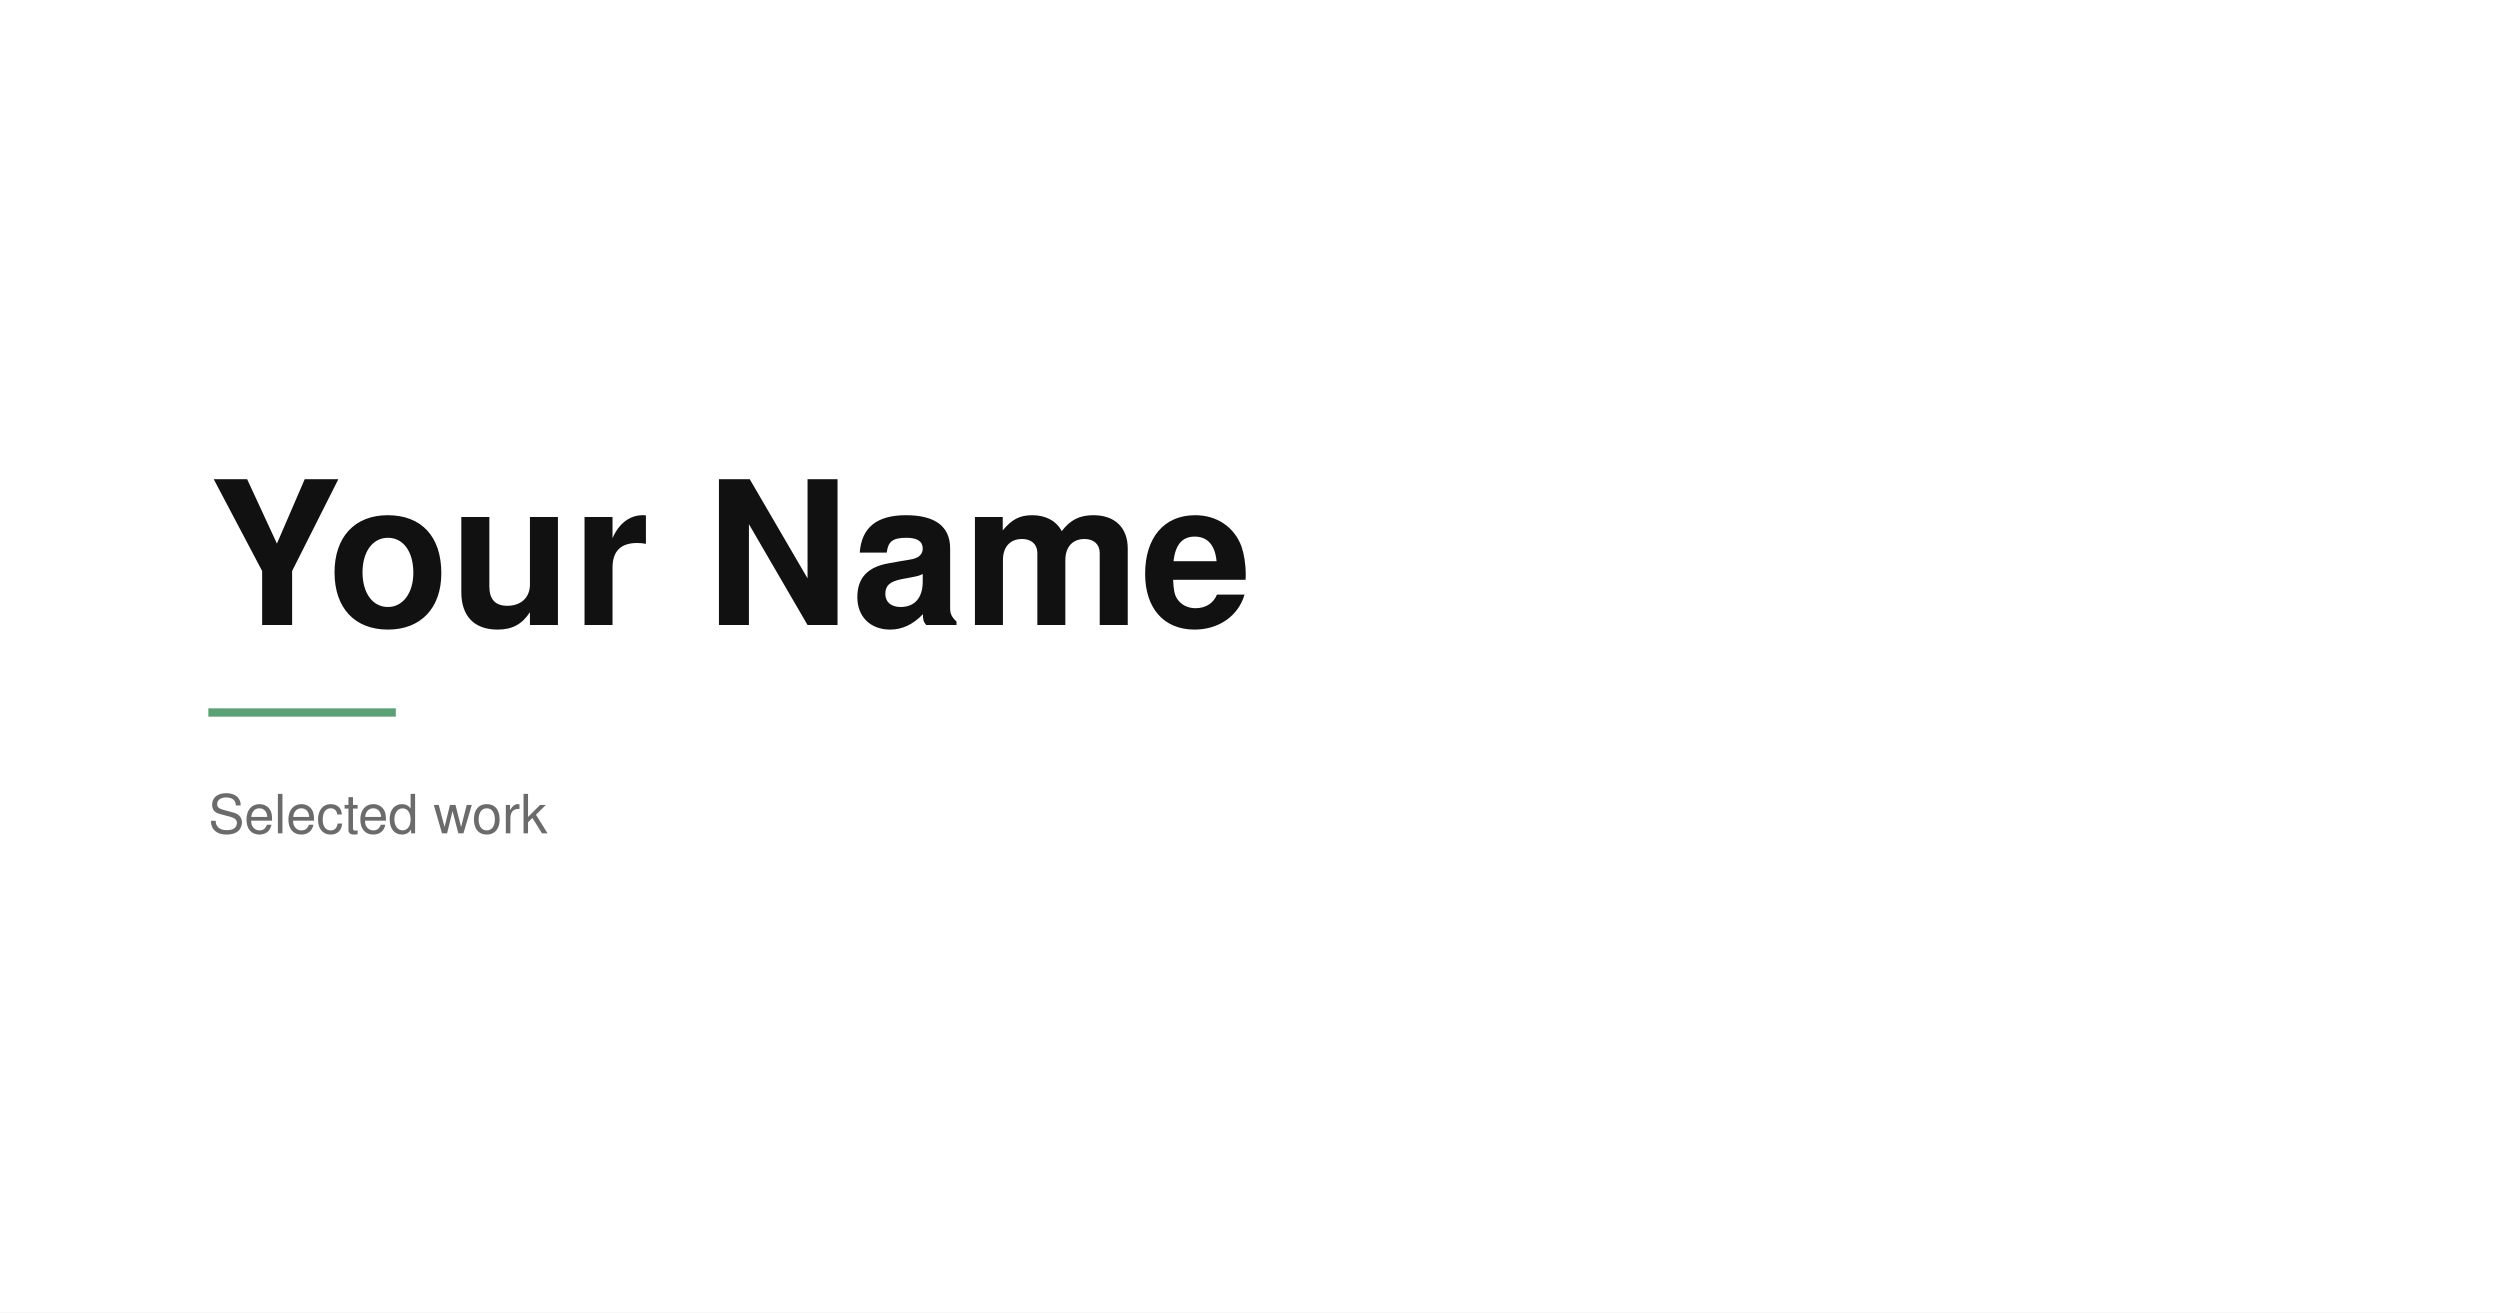
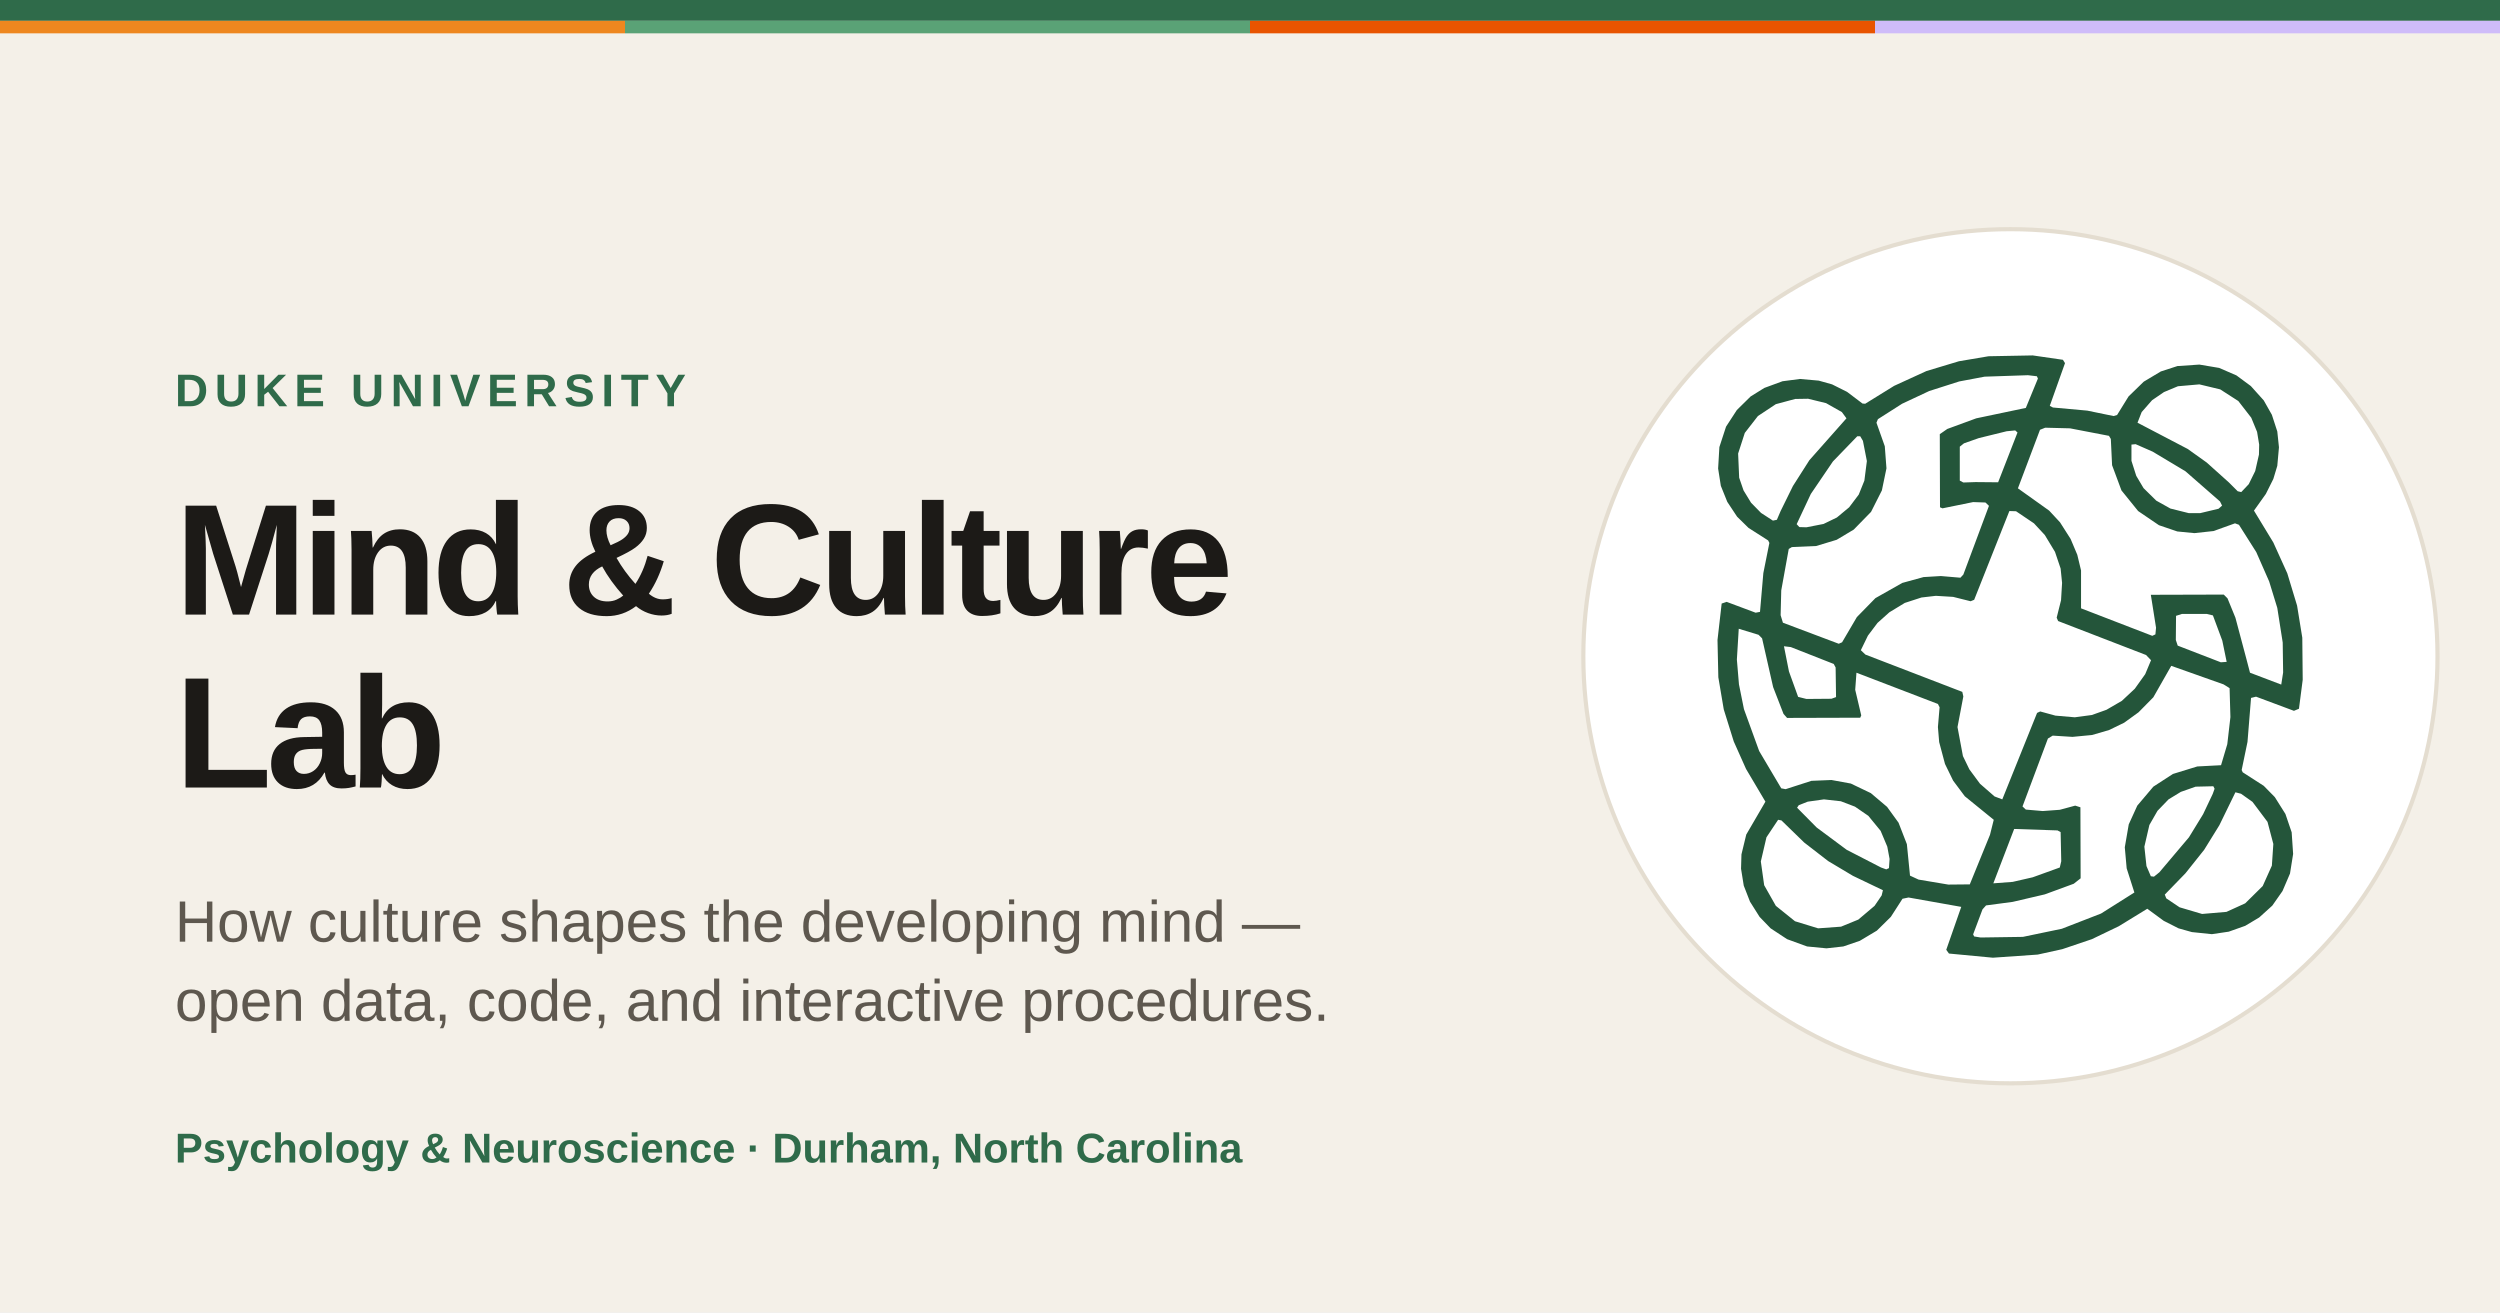
- <svg xmlns="http://www.w3.org/2000/svg" width="1200" height="630" viewBox="0 0 1200 630" role="img" aria-label="Your Name Quartz portfolio">
-   <rect width="1200" height="630" fill="#ffffff" />
-   <text x="100" y="300" font-family="Helvetica, Arial, sans-serif" font-size="96" font-weight="700" fill="#111">Your Name</text>
-   <rect x="100" y="340" width="90" height="4" fill="#5aa276" />
-   <text x="100" y="400" font-family="Helvetica, Arial, sans-serif" font-size="26" fill="#6b6b6b">Selected work</text>
+ <svg xmlns="http://www.w3.org/2000/svg" viewBox="0 0 1200 630" role="img" aria-label="Mind &amp; Culture Lab — Duke University">
+   <rect width="1200" height="630" fill="#f4f0e8" />
+   <rect x="0" y="0" width="1200" height="10" fill="#2f6b4a" />
+   <rect x="0" y="10" width="300" height="6" fill="#ee871f" />
+   <rect x="300" y="10" width="300" height="6" fill="#5aa276" />
+   <rect x="600" y="10" width="300" height="6" fill="#e85400" />
+   <rect x="900" y="10" width="300" height="6" fill="#cfbcf9" />
+   <circle cx="965" cy="315" r="205" fill="#ffffff" stroke="#e4ddd0" stroke-width="2" />
+   <path d="M954.5 171.0L940.3 173.4L924.7 178.1L909.2 185.2L895.3 193.8L894.0 193.7L886.6 188.1L879.4 184.5L873.0 182.7L864.0 181.9L855.6 183.0L846.9 186.2L840.3 190.3L833.7 196.8L828.5 204.8L825.3 214.6L824.7 224.9L826.0 233.2L829.1 240.9L833.8 248.0L839.3 253.4L848.7 259.4L849.3 260.6L846.4 275.1L844.8 293.7L842.7 294.1L828.8 288.9L826.4 289.7L824.4 307.2L824.8 325.1L827.4 340.5L832.2 355.9L838.1 369.1L847.4 384.8L838.2 400.6L835.9 410.1L835.7 417.0L837.0 425.1L840.0 432.8L844.6 440.1L849.9 445.6L857.8 450.8L867.4 454.3L876.7 455.2L884.8 454.3L892.7 451.6L900.9 446.7L907.6 440.1L913.2 431.4L916.1 430.8L941.4 435.3L934.2 455.9L935.5 457.7L956.6 459.7L978.1 458.2L989.9 455.6L1004.1 450.8L1017.0 444.6L1030.7 436.2L1038.6 442.0L1045.7 445.6L1052.1 447.4L1061.7 448.4L1069.8 447.2L1077.7 444.4L1084.4 440.4L1090.7 434.7L1095.6 427.7L1099.2 419.3L1100.7 409.9L1100.0 399.5L1097.0 390.7L1091.9 382.6L1086.6 377.2L1076.5 370.7L1076.0 369.6L1078.8 356.1L1080.5 335.0L1082.9 334.4L1101.1 341.2L1103.5 340.2L1105.3 326.3L1105.1 306.1L1102.6 290.7L1097.9 275.2L1091.2 260.4L1081.9 245.1L1087.6 237.1L1091.2 229.9L1093.1 223.6L1093.9 214.7L1093.1 207.1L1090.5 199.1L1086.6 192.2L1080.4 185.3L1073.5 180.2L1065.2 176.6L1055.7 175.0L1045.2 175.7L1037.2 178.3L1029.0 183.2L1021.7 190.3L1016.2 199.2L1014.5 199.7L1001.9 197.1L985.4 195.6L983.9 194.8L991.2 174.3L990.2 172.7L975.7 170.6ZM952.6 180.8L973.4 180.1L977.7 180.6L978.2 181.7L972.4 195.8L948.6 200.8L934.7 205.9L931.1 208.4L931.2 243.5L932.4 244.0L947.1 241.0L953.0 241.2L954.7 242.8L942.4 275.8L941.0 277.3L931.6 276.5L923.3 277.0L913.1 279.8L900.2 287.1L891.3 296.2L884.2 308.3L882.6 309.0L855.8 298.9L854.7 295.3L855.0 283.4L858.6 263.5L860.1 262.6L871.7 262.1L881.6 259.1L889.8 254.2L898.1 245.7L903.3 235.4L905.5 224.8L904.7 214.2L900.7 202.9L901.4 201.2L913.0 193.8L926.0 187.7L940.4 183.1ZM1045.4 185.4L1055.7 184.5L1065.7 186.9L1074.4 192.5L1080.6 200.5L1083.4 207.3L1084.4 213.4L1084.3 218.2L1082.5 226.1L1079.4 232.4L1075.8 236.2L1074.1 235.8L1069.9 231.6L1059.2 222.0L1050.1 215.5L1026.0 202.9L1028.0 197.8L1033.0 192.1L1038.7 188.2ZM861.7 191.5L867.9 191.4L876.5 193.5L884.1 197.8L886.3 200.8L868.5 220.9L860.6 233.3L854.7 245.3L852.9 249.5L851.0 249.9L845.3 246.2L840.5 241.3L836.9 235.4L834.8 229.3L834.3 217.7L837.5 207.8L843.8 199.7L852.4 194.0ZM979.2 206.3L981.7 205.3L993.6 205.6L1012.3 209.2L1013.2 210.7L1013.8 223.3L1018.3 235.4L1026.3 245.3L1036.3 252.1L1045.1 255.1L1053.3 255.9L1062.5 254.9L1072.8 251.2L1074.7 251.9L1083.0 265.0L1089.2 279.1L1093.1 291.8L1095.7 308.4L1095.9 322.8L1095.0 328.6L1080.0 322.9L1078.3 316.4L1073.0 296.5L1069.2 287.2L1067.4 285.4L1032.4 285.5L1034.9 301.3L1034.6 304.5L1033.1 305.2L998.9 292.0L998.9 273.8L997.1 266.3L993.9 258.7L988.8 250.7L983.6 245.1L968.6 234.4ZM963.2 207.0L967.3 206.6L968.4 207.6L959.1 231.5L948.3 231.4L942.4 231.6L940.7 230.7L940.7 214.4L942.7 212.8L949.8 210.3ZM891.5 209.4L892.9 209.4L894.2 211.6L896.1 221.3L894.9 230.7L892.2 237.4L887.6 243.5L881.7 248.4L875.3 251.5L867.1 253.1L863.7 253.0L862.4 251.6L869.2 237.1L879.8 221.5ZM1023.1 213.4L1025.1 213.2L1033.3 216.8L1049.0 226.2L1065.6 240.7L1066.6 242.7L1064.9 244.2L1056.1 246.3L1050.6 246.3L1041.8 244.1L1035.0 240.3L1028.9 234.3L1025.4 228.4L1023.1 221.2ZM964.5 245.3L967.7 245.4L976.3 251.2L981.5 256.8L986.4 264.9L989.1 272.9L989.8 279.8L989.3 288.1L987.2 296.5L987.9 298.1L1030.1 314.4L1032.5 316.9L1029.7 323.6L1024.7 330.6L1018.5 336.4L1011.1 340.7L1004.1 343.2L995.9 344.3L986.6 343.5L979.3 341.5L977.8 342.2L961.1 383.7L957.4 382.3L950.4 376.2L945.3 369.3L942.2 362.9L939.6 349.0L942.4 334.3L941.9 332.1L895.4 314.2L893.2 312.1L896.6 305.1L901.2 299.0L906.9 293.9L914.3 289.4L922.3 286.8L929.2 286.0L937.5 286.5L945.9 288.6L947.6 287.9ZM1044.5 295.6L1047.3 294.7L1059.3 294.7L1062.2 295.4L1066.7 307.5L1068.8 317.7L1066.0 317.9L1045.3 309.9L1044.4 307.2ZM834.6 301.8L844.1 304.7L845.8 306.4L851.1 329.8L856.1 342.7L857.8 344.6L892.9 344.5L893.4 343.4L890.5 331.1L891.1 322.9L930.2 337.9L931.0 339.5L930.2 349.0L930.8 356.2L933.6 366.7L937.5 374.7L943.1 382.2L957.0 393.5L955.2 400.7L945.5 424.5L935.2 424.6L920.9 422.2L916.8 420.3L915.3 405.2L911.3 394.9L905.8 387.3L898.0 380.7L888.4 376.1L879.1 374.4L869.5 374.8L857.1 378.8L855.0 378.4L844.4 360.5L837.1 340.4L834.7 328.5L833.7 316.6ZM856.3 310.2L859.6 310.6L880.2 318.7L881.1 320.4L881.3 334.6L879.1 335.4L867.1 335.5L863.1 334.5L858.7 322.3ZM1042.2 319.6L1067.3 328.5L1070.2 330.3L1070.6 344.2L1069.1 357.2L1066.1 367.3L1054.7 367.9L1043.0 371.5L1033.6 377.6L1025.9 386.7L1021.8 395.7L1019.9 406.7L1020.8 416.8L1024.5 428.4L1008.5 438.5L989.7 445.8L971.0 449.7L950.7 450.0L947.6 449.5L947.1 448.5L951.6 436.5L953.3 434.6L966.1 432.9L981.5 429.3L995.4 424.2L998.7 421.6L998.6 387.5L996.1 386.7L988.7 388.7L980.5 389.3L972.4 388.6L970.8 387.1L983.0 354.5L985.3 353.1L994.8 353.7L1004.2 352.8L1012.4 350.4L1019.6 346.9L1026.5 341.9L1033.6 334.7ZM1053.9 377.6L1062.4 377.4L1063.0 378.6L1062.1 381.1L1057.5 390.8L1050.7 401.9L1036.5 418.7L1033.9 420.8L1032.4 420.6L1030.3 415.7L1029.3 406.4L1031.7 396.0L1035.6 389.2L1040.9 383.7L1046.8 380.1ZM1073.0 380.3L1075.7 381.0L1081.2 384.9L1088.4 394.5L1091.2 405.1L1090.5 415.5L1086.1 425.3L1077.7 433.6L1068.7 437.7L1057.0 438.7L1046.2 435.5L1039.8 431.2L1039.1 429.4L1049.0 419.2L1058.0 407.9L1065.3 396.1ZM867.7 384.8L875.5 383.7L883.6 384.6L890.4 387.2L896.8 391.6L902.7 398.8L905.9 406.4L907.0 412.3L906.7 416.7L905.4 417.3L902.9 416.4L886.4 407.9L872.0 397.2L862.6 387.7L863.4 386.5ZM853.5 393.5L855.1 393.8L866.0 404.4L877.5 413.3L889.4 420.4L903.8 427.3L903.2 429.8L899.8 434.8L892.0 441.4L883.7 444.8L872.7 445.6L861.6 442.2L852.4 434.8L846.8 424.9L845.2 413.5L847.9 401.9ZM966.8 397.9L987.6 398.6L989.1 399.4L989.4 413.4L988.7 416.4L975.7 421.1L966.1 423.3L956.8 424.0Z" fill="#24553a" fill-rule="evenodd" />
+   <text x="84" y="195" font-family="Fira Sans, -apple-system, BlinkMacSystemFont, Helvetica Neue, Arial, sans-serif" font-size="22" font-weight="700" letter-spacing="3.2" fill="#2f6b4a">DUKE UNIVERSITY</text>
+   <text x="84" y="295" font-family="Fira Sans, -apple-system, BlinkMacSystemFont, Helvetica Neue, Arial, sans-serif" font-size="76" font-weight="700" letter-spacing="-2.5" fill="#1c1a17">Mind &amp; Culture</text>
+   <text x="84" y="378" font-family="Fira Sans, -apple-system, BlinkMacSystemFont, Helvetica Neue, Arial, sans-serif" font-size="76" font-weight="700" letter-spacing="-2.5" fill="#1c1a17">Lab</text>
+   <text x="84" y="452" font-family="Fira Sans, -apple-system, BlinkMacSystemFont, Helvetica Neue, Arial, sans-serif" font-size="28" font-weight="400" fill="#5e584f">How culture shapes the developing mind —</text>
+   <text x="84" y="490" font-family="Fira Sans, -apple-system, BlinkMacSystemFont, Helvetica Neue, Arial, sans-serif" font-size="28" font-weight="400" fill="#5e584f">open data, code, and interactive procedures.</text>
+   <text x="84" y="558" font-family="Fira Sans, -apple-system, BlinkMacSystemFont, Helvetica Neue, Arial, sans-serif" font-size="20" font-weight="600" fill="#2f6b4a">Psychology &amp; Neuroscience · Durham, North Carolina</text>
</svg>
